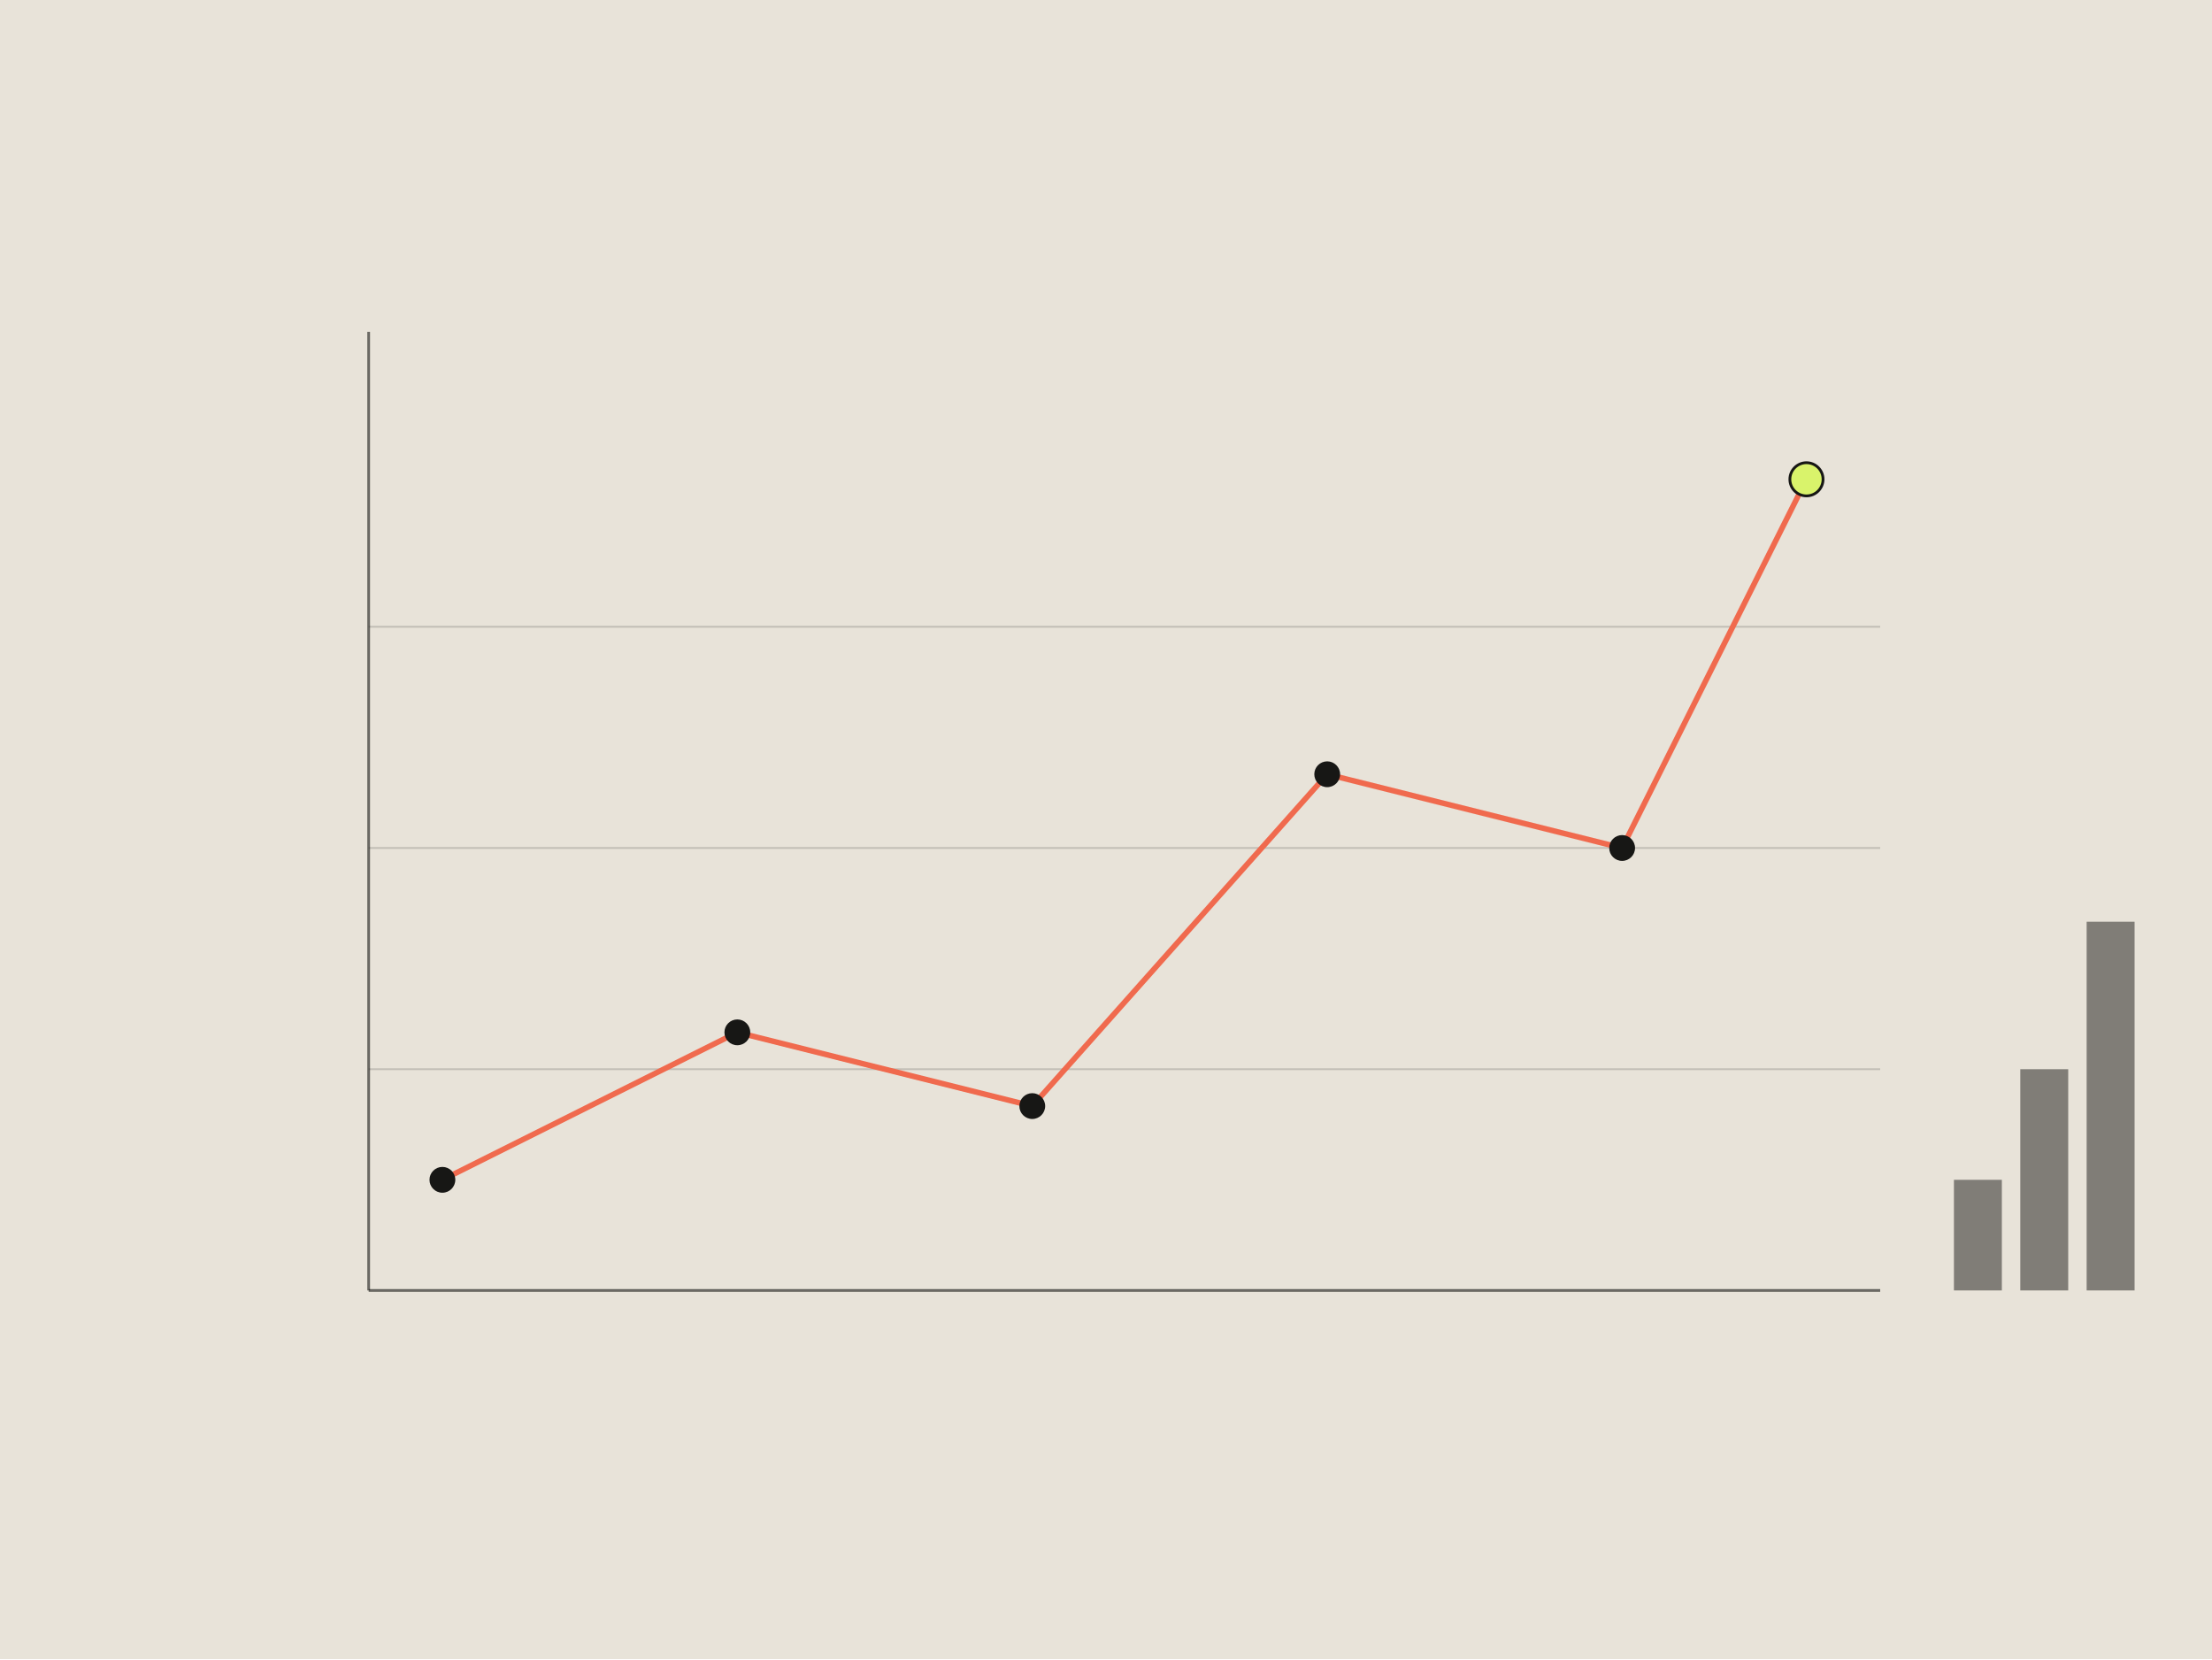
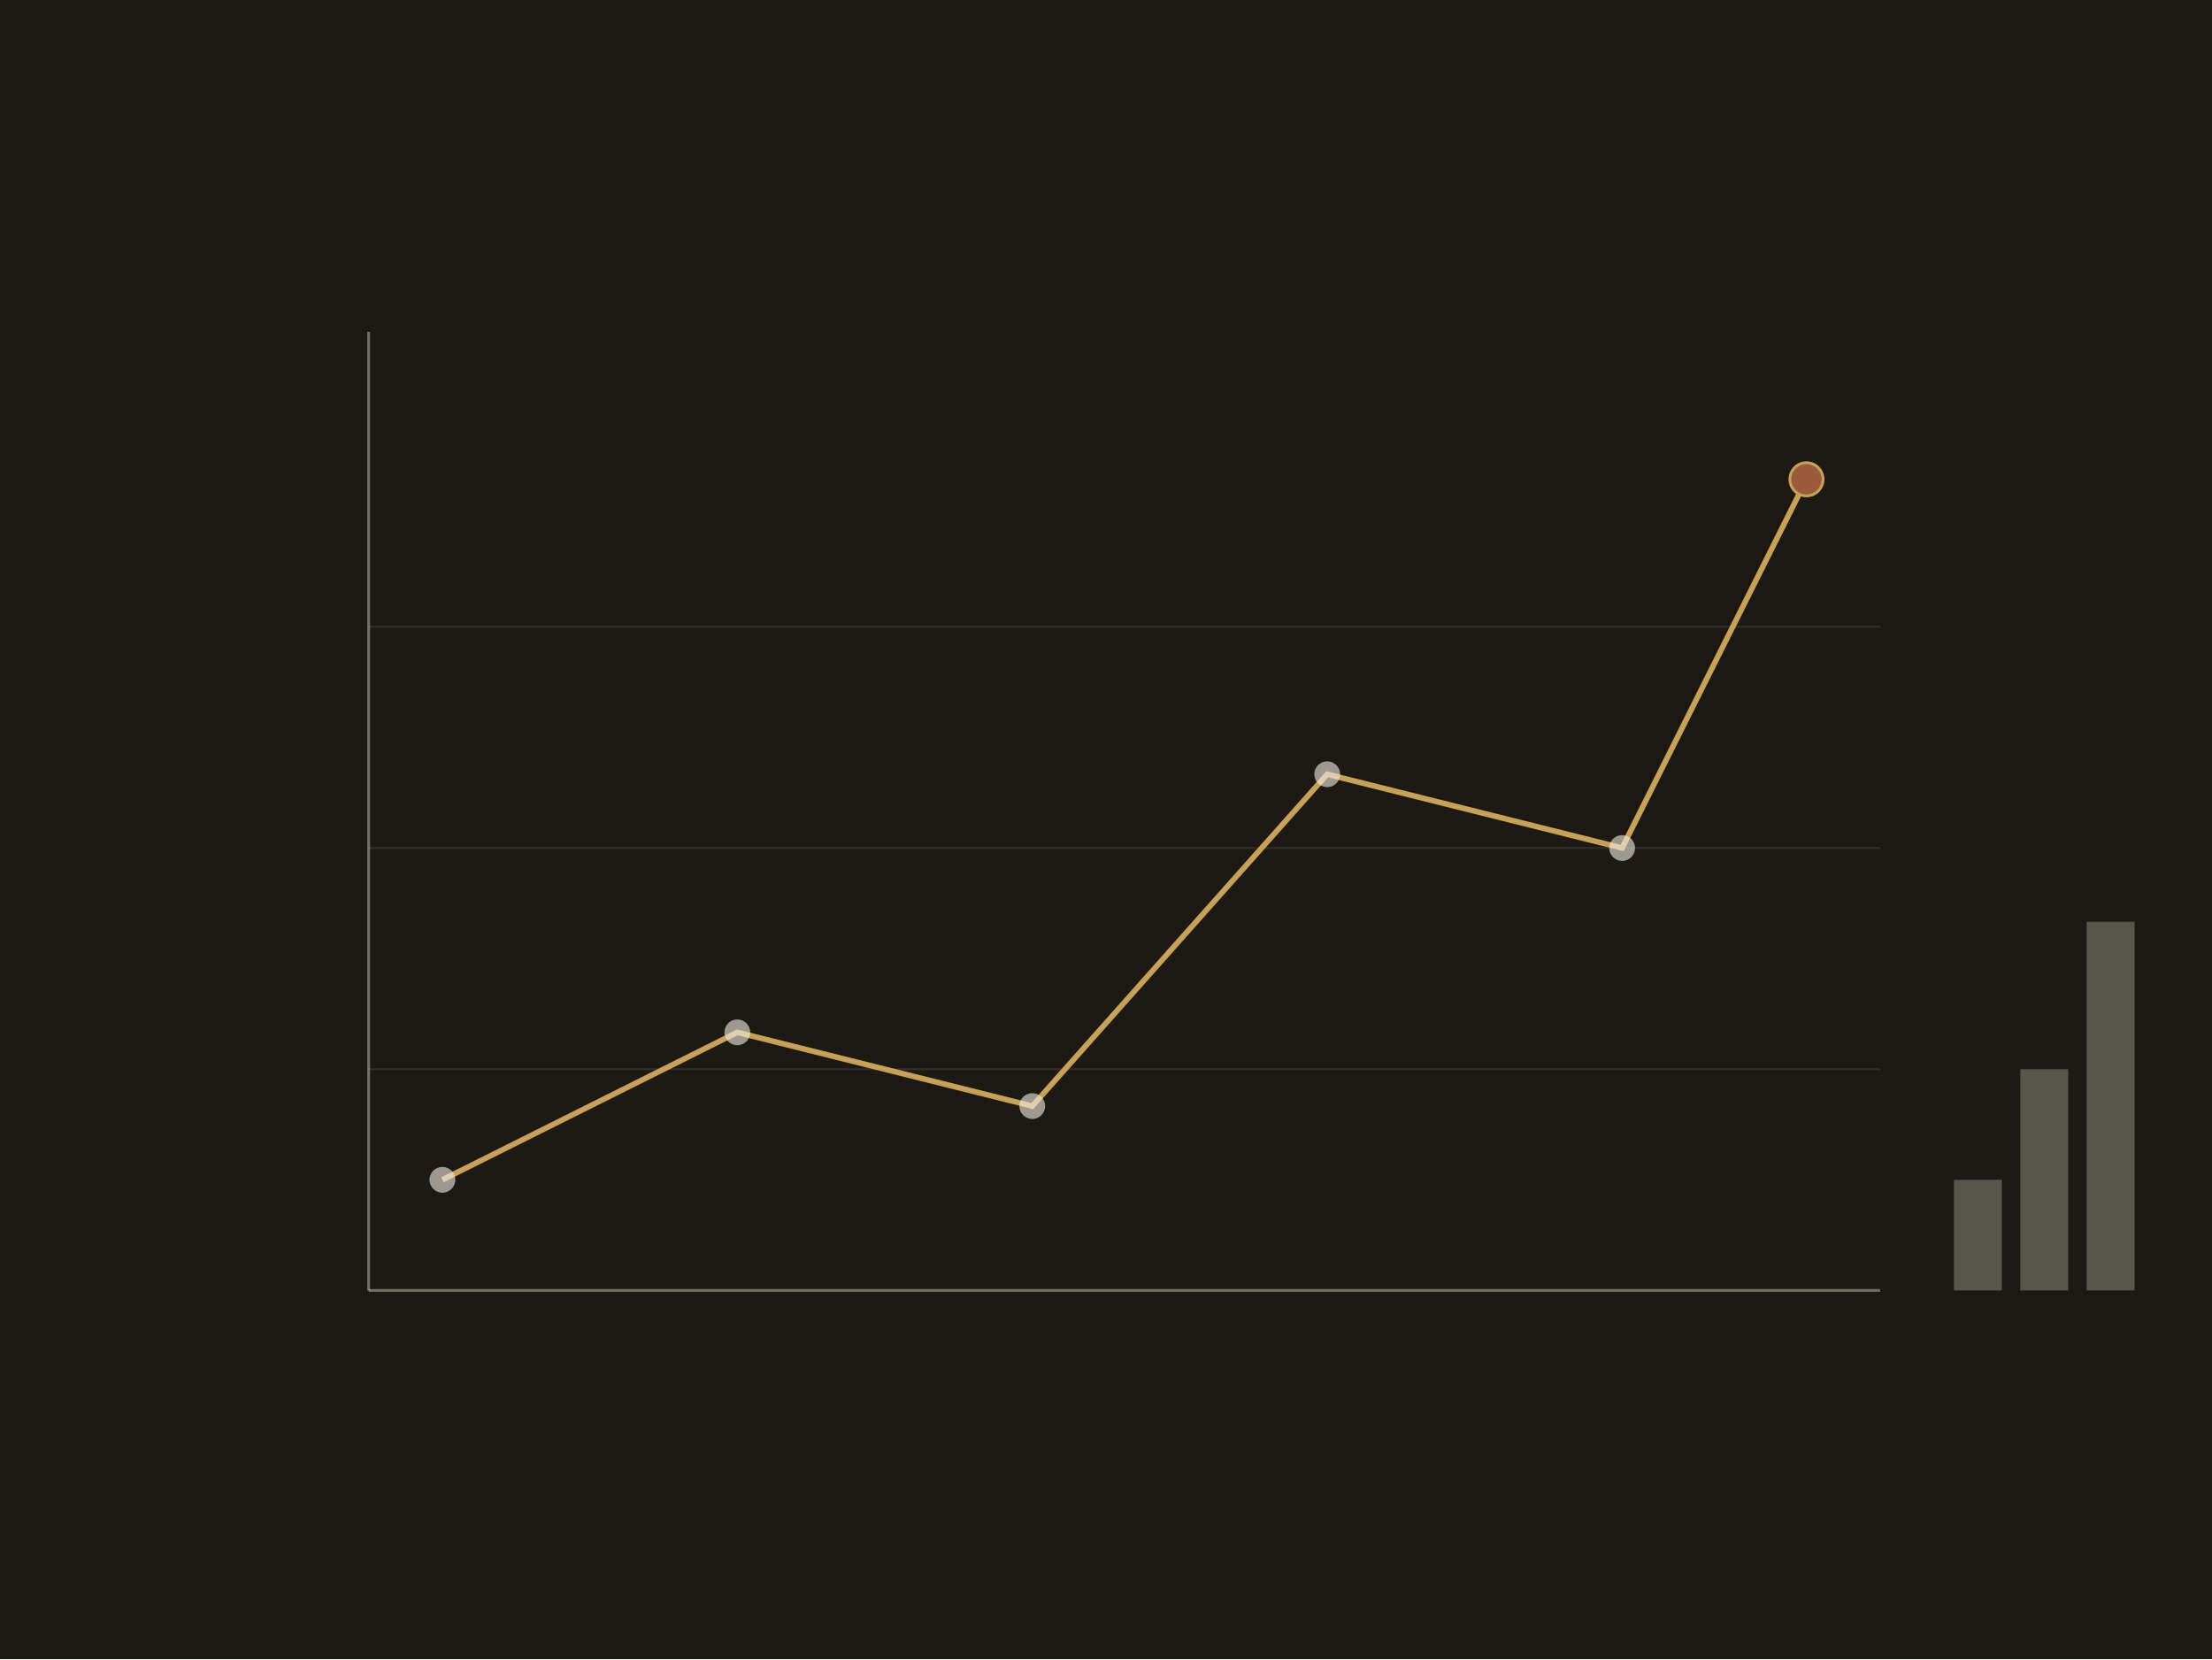
<svg xmlns="http://www.w3.org/2000/svg" width="1200" height="900" viewBox="0 0 1200 900">
-   <rect width="1200" height="900" fill="#E8E3D9" />
-   <line x1="200" y1="180" x2="200" y2="700" stroke="#171715" stroke-width="1.5" opacity="0.6" />
-   <line x1="200" y1="700" x2="1020" y2="700" stroke="#171715" stroke-width="1.5" opacity="0.6" />
-   <g stroke="#171715" stroke-width="1" opacity="0.18">
+   <rect width="1200" height="900" fill="#1D1A14" />
+   <line x1="200" y1="180" x2="200" y2="700" stroke="#F2EDE2" stroke-width="1.5" opacity="0.4" />
+   <line x1="200" y1="700" x2="1020" y2="700" stroke="#F2EDE2" stroke-width="1.5" opacity="0.4" />
+   <g stroke="#F2EDE2" stroke-width="1" opacity="0.1">
    <line x1="200" y1="580" x2="1020" y2="580" />
    <line x1="200" y1="460" x2="1020" y2="460" />
    <line x1="200" y1="340" x2="1020" y2="340" />
  </g>
-   <path d="M240 640 L 400 560 L 560 600 L 720 420 L 880 460 L 980 260" fill="none" stroke="#F06A4E" stroke-width="3" />
-   <circle cx="240" cy="640" r="7" fill="#171715" />
-   <circle cx="400" cy="560" r="7" fill="#171715" />
-   <circle cx="560" cy="600" r="7" fill="#171715" />
-   <circle cx="720" cy="420" r="7" fill="#171715" />
-   <circle cx="880" cy="460" r="7" fill="#171715" />
-   <circle cx="980" cy="260" r="9" fill="#D9F36B" stroke="#171715" stroke-width="1.5" />
-   <g fill="#171715" opacity="0.5">
+   <path d="M240 640 L 400 560 L 560 600 L 720 420 L 880 460 L 980 260" fill="none" stroke="#C7A15A" stroke-width="3" />
+   <circle cx="240" cy="640" r="7" fill="#F2EDE2" opacity="0.6" />
+   <circle cx="400" cy="560" r="7" fill="#F2EDE2" opacity="0.6" />
+   <circle cx="560" cy="600" r="7" fill="#F2EDE2" opacity="0.6" />
+   <circle cx="720" cy="420" r="7" fill="#F2EDE2" opacity="0.6" />
+   <circle cx="880" cy="460" r="7" fill="#F2EDE2" opacity="0.6" />
+   <circle cx="980" cy="260" r="9" fill="#9C5A3C" stroke="#C7A15A" stroke-width="1.5" />
+   <g fill="#F2EDE2" opacity="0.28">
    <rect x="1060" y="640" width="26" height="60" />
    <rect x="1096" y="580" width="26" height="120" />
    <rect x="1132" y="500" width="26" height="200" />
  </g>
</svg>
